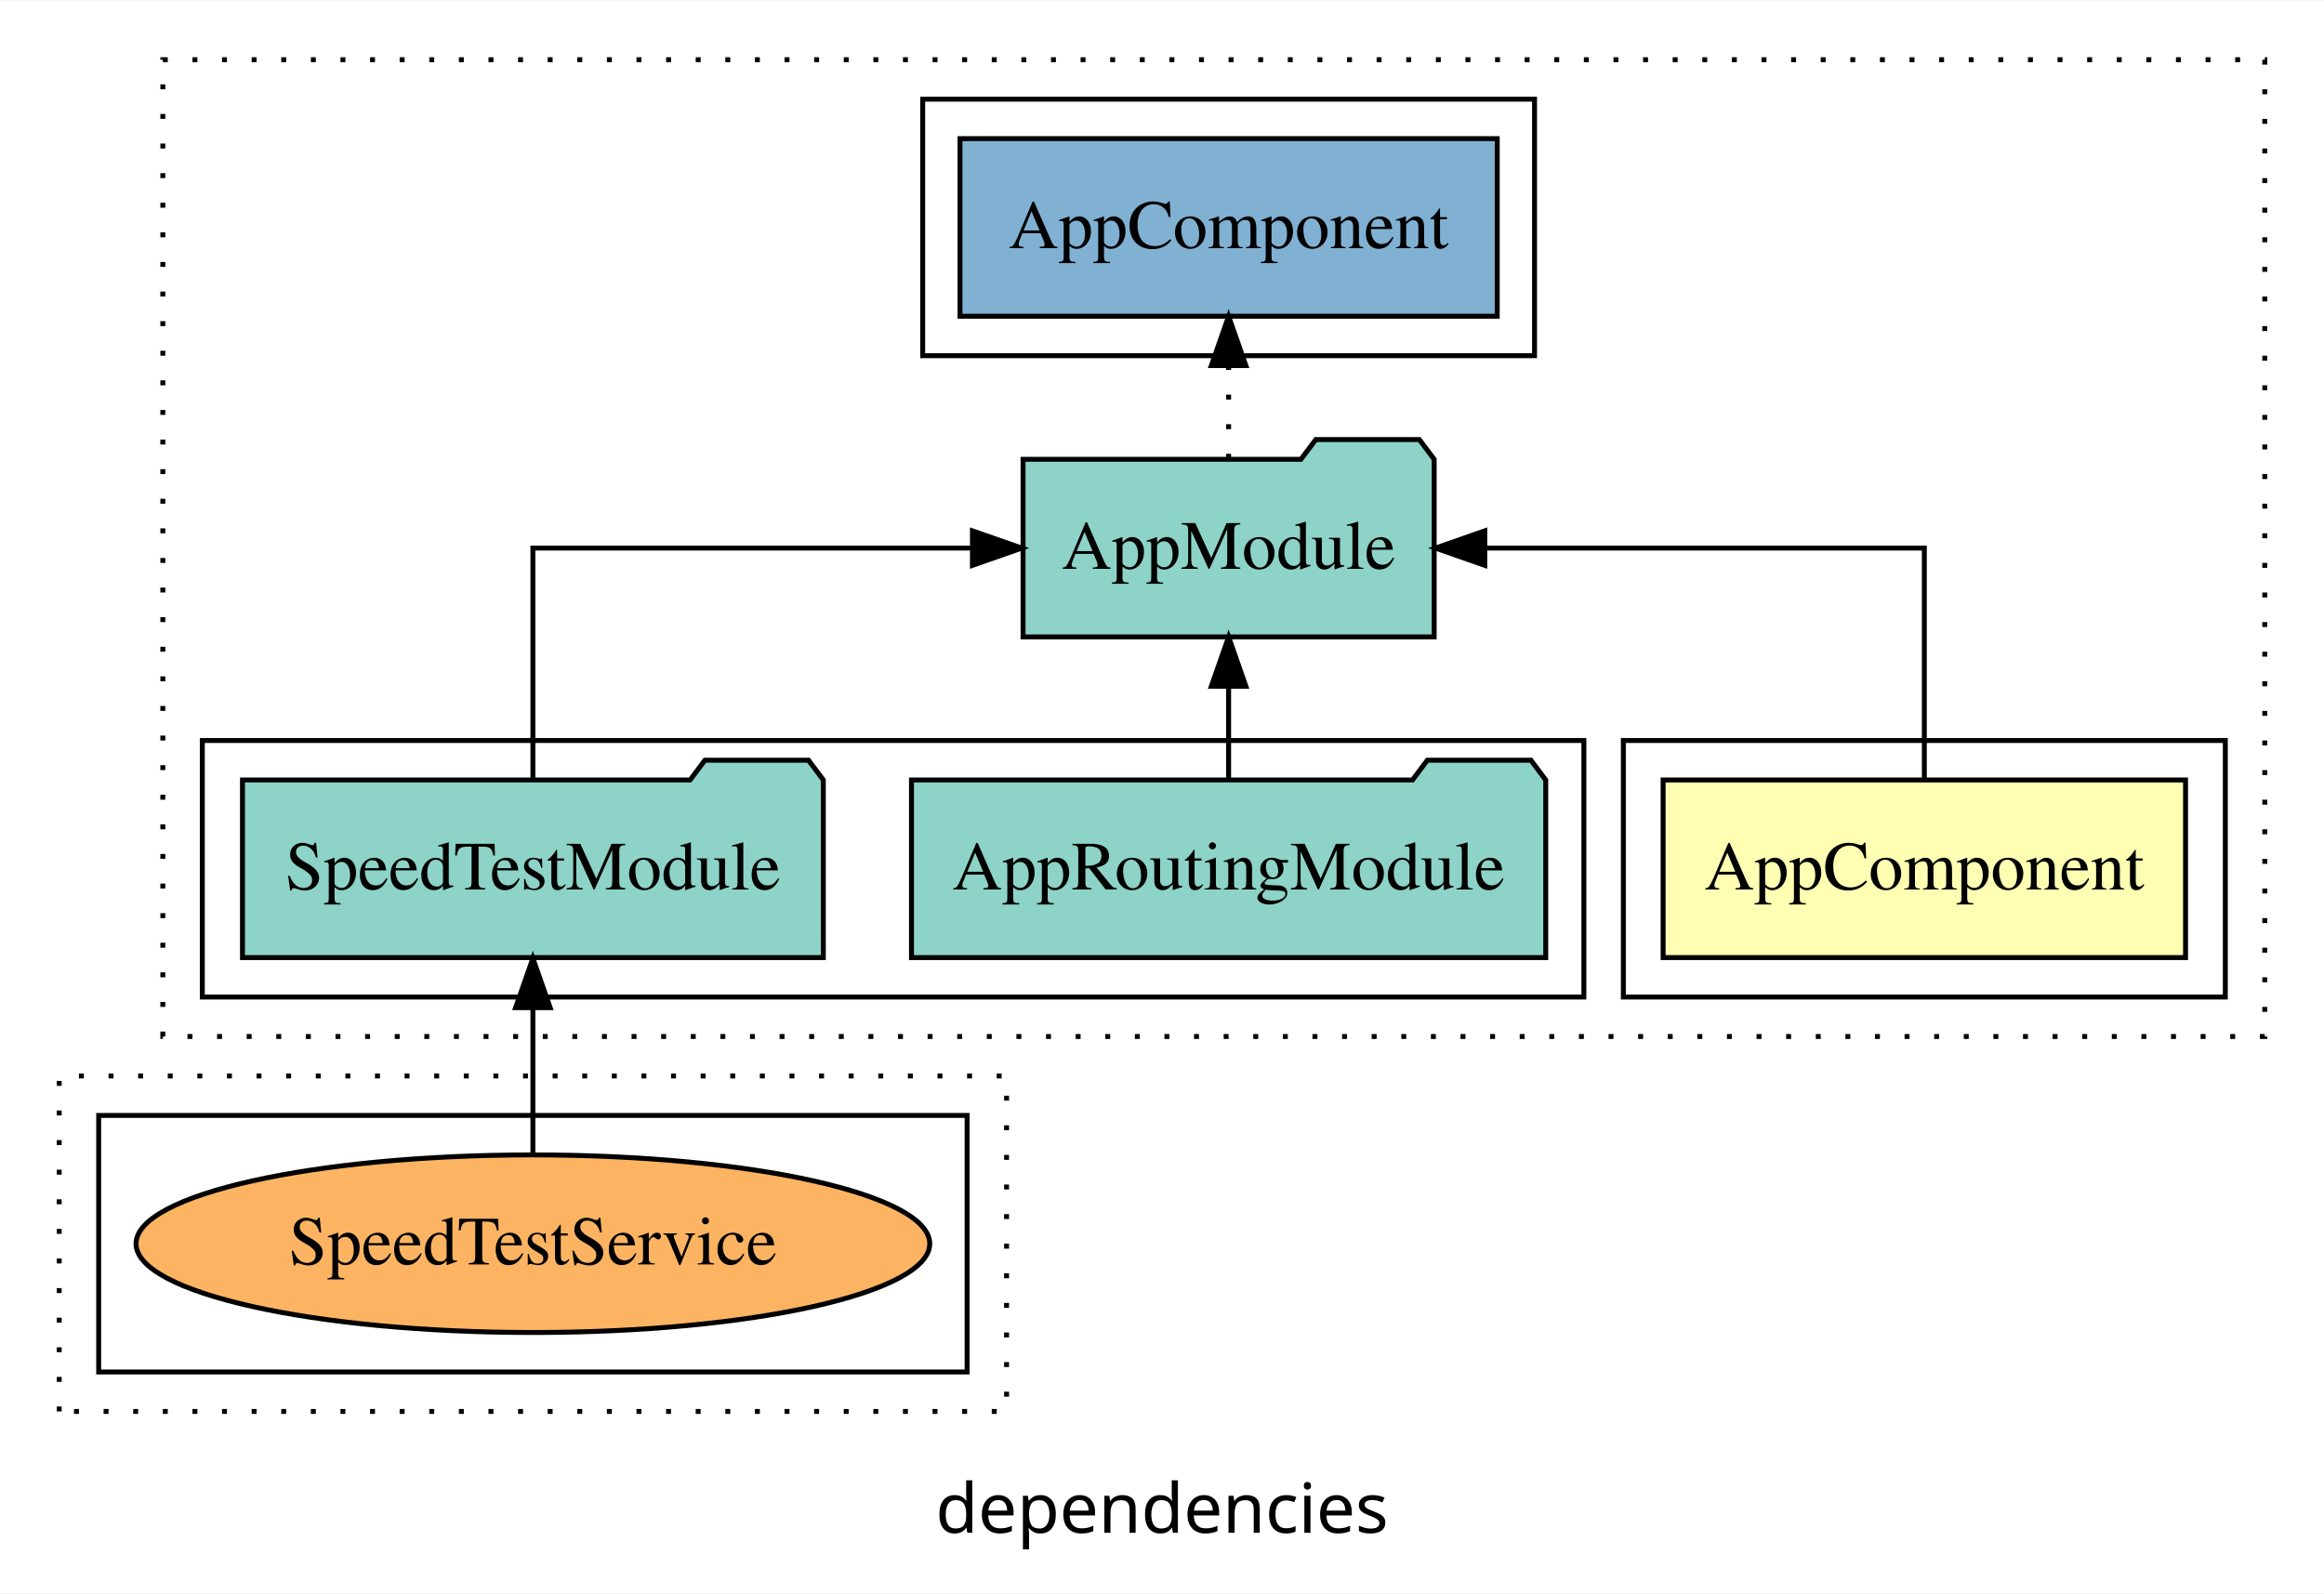
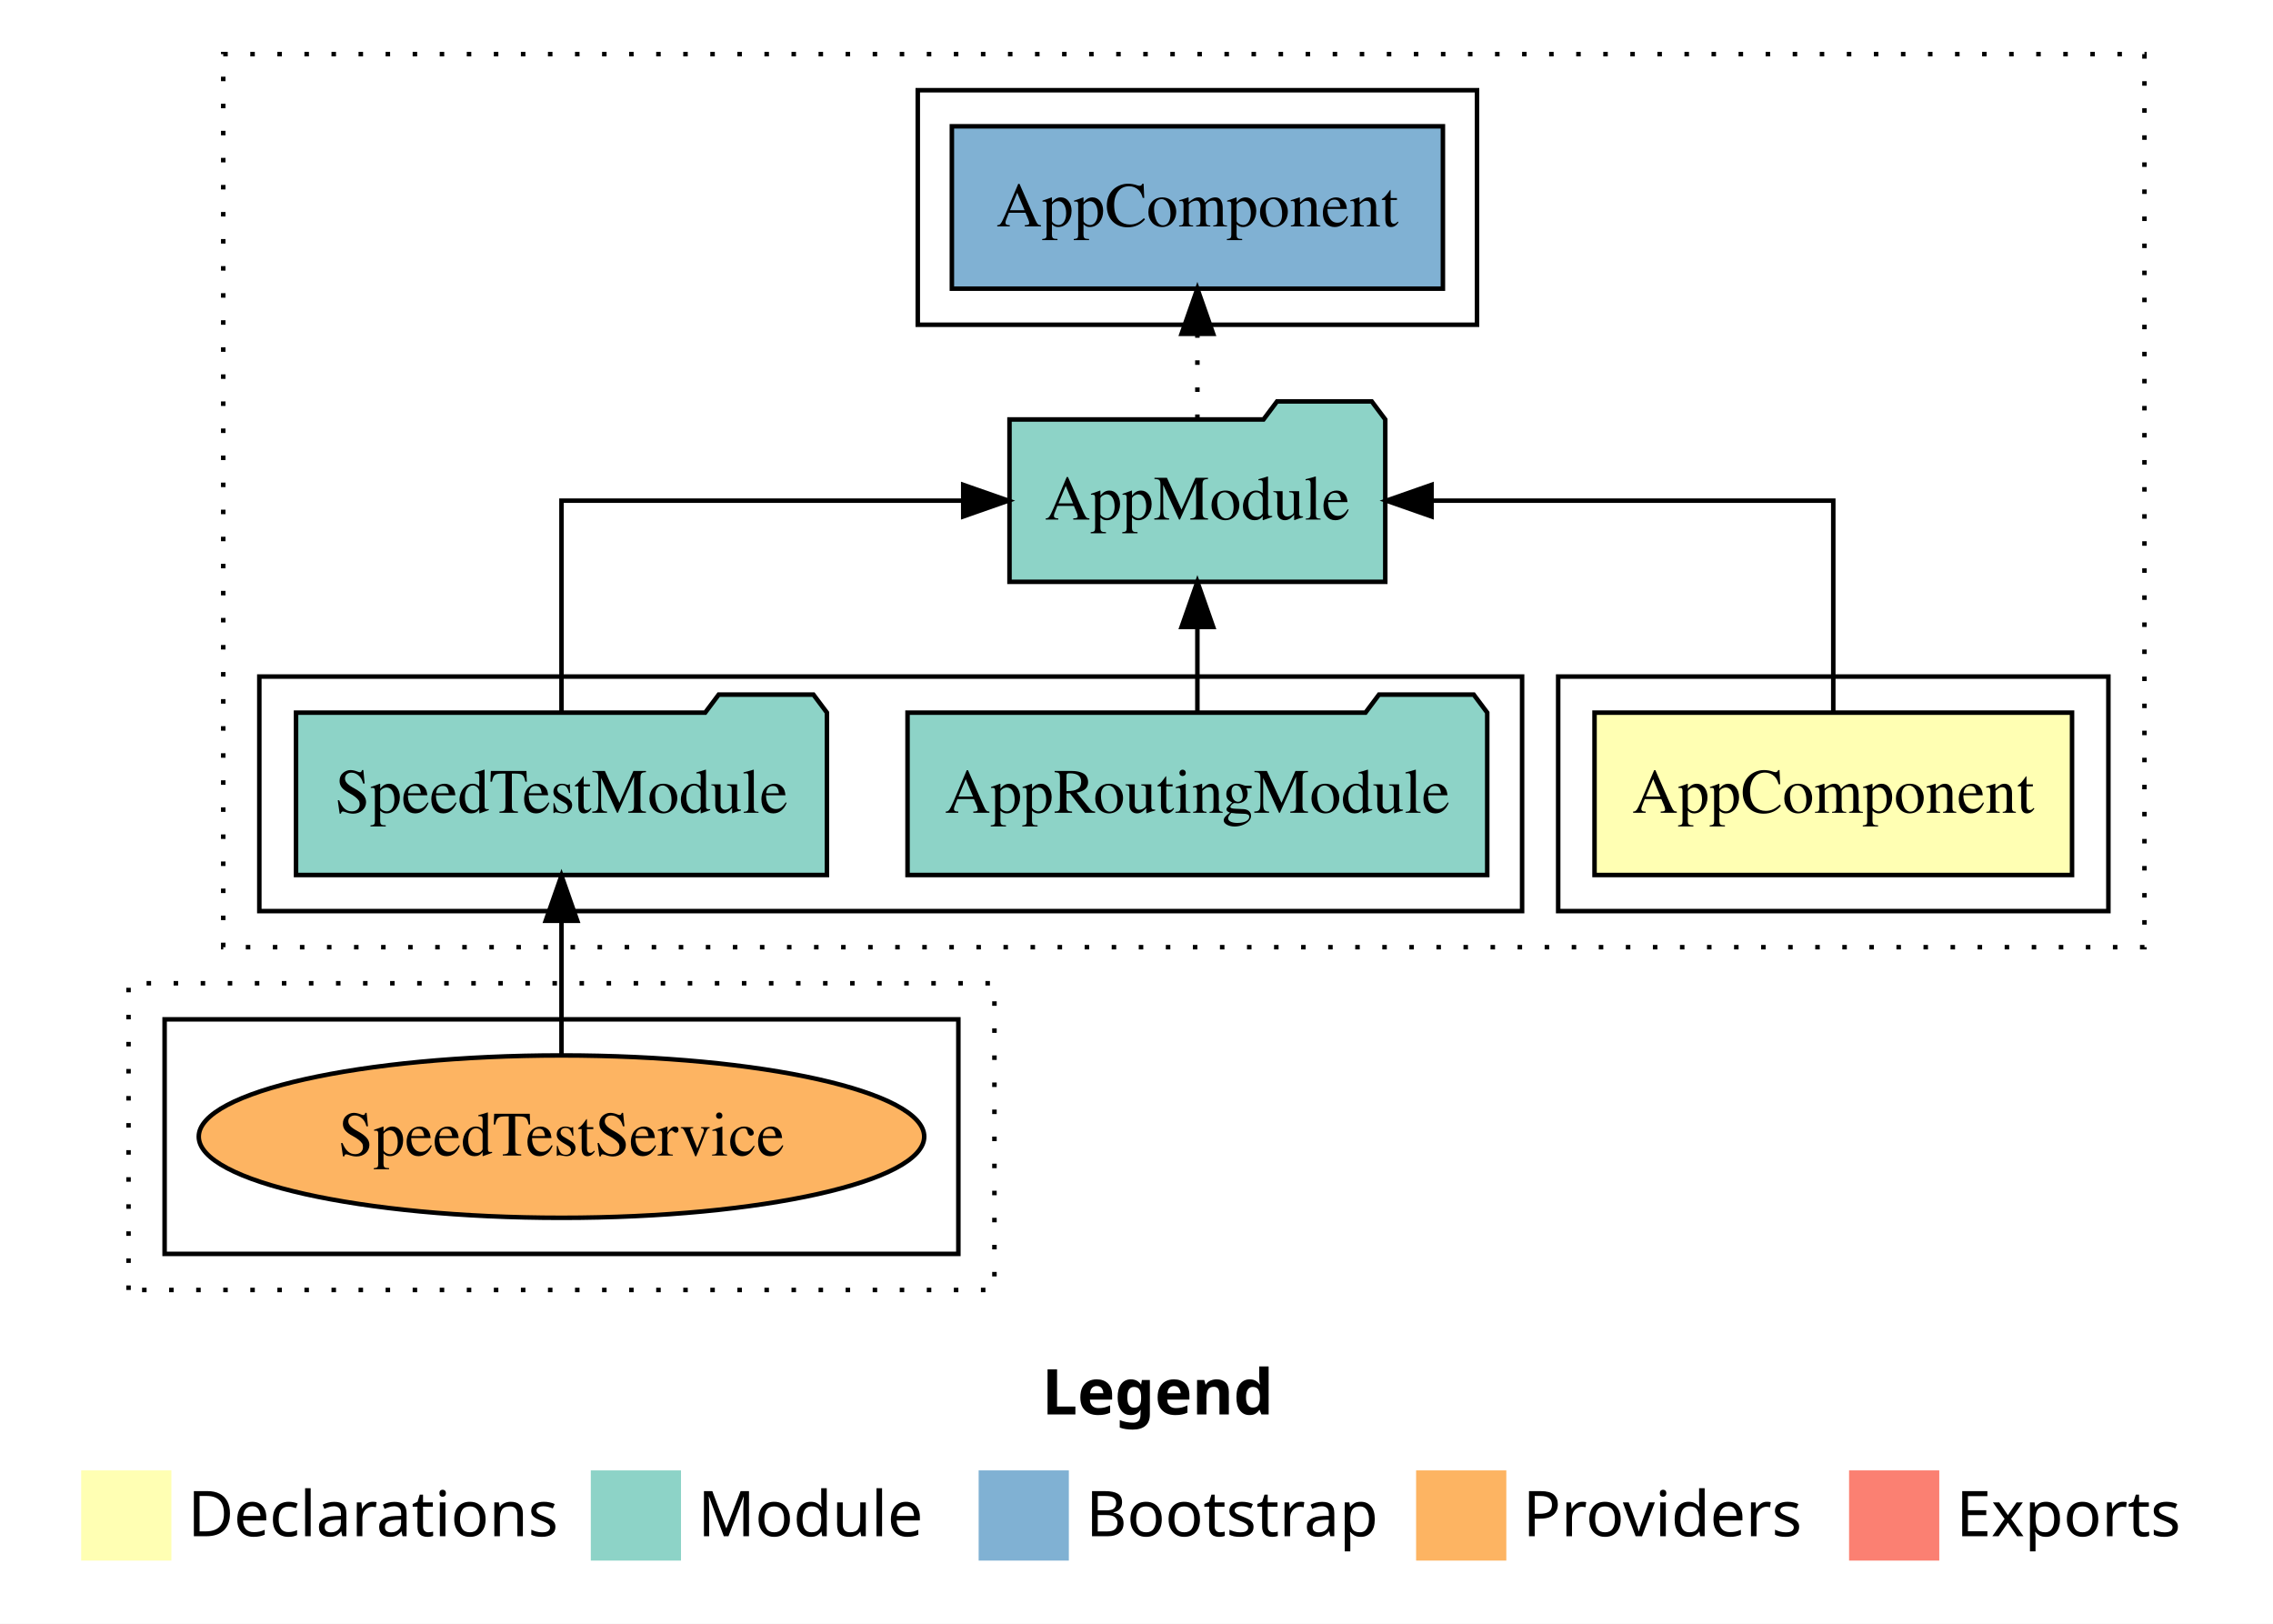
- <svg xmlns="http://www.w3.org/2000/svg" width="471pt" height="323pt" viewBox="0.00 0.00 471.00 322.80">
-   <g id="graph0" class="graph" transform="scale(1 1) rotate(0) translate(4 318.8)">
-     <polygon fill="white" stroke="transparent" points="-4,4 -4,-318.8 467,-318.8 467,4 -4,4" />
-     <text text-anchor="middle" x="231.5" y="-8.2" font-family="sans-serif" font-size="14.00">dependencies</text>
+ <svg xmlns="http://www.w3.org/2000/svg" width="504pt" height="360pt" viewBox="0.00 0.00 504.00 360.00">
+   <g id="graph0" class="graph" transform="scale(1 1) rotate(0) translate(4 356)">
+     <polygon fill="white" stroke="transparent" points="-4,4 -4,-356 500,-356 500,4 -4,4" />
+     <text text-anchor="start" x="227.01" y="-42.4" font-family="Times-12" font-weight="bold" font-size="14.00">Legend</text>
+     <polygon fill="#ffffb3" stroke="transparent" points="14,-10 14,-30 34,-30 34,-10 14,-10" />
+     <text text-anchor="start" x="37.63" y="-15.4" font-family="Times-12" font-size="14.00">  Declarations</text>
+     <polygon fill="#8dd3c7" stroke="transparent" points="127,-10 127,-30 147,-30 147,-10 127,-10" />
+     <text text-anchor="start" x="150.73" y="-15.4" font-family="Times-12" font-size="14.00">  Module</text>
+     <polygon fill="#80b1d3" stroke="transparent" points="213,-10 213,-30 233,-30 233,-10 213,-10" />
+     <text text-anchor="start" x="236.78" y="-15.4" font-family="Times-12" font-size="14.00">  Bootstrap</text>
+     <polygon fill="#fdb462" stroke="transparent" points="310,-10 310,-30 330,-30 330,-10 310,-10" />
+     <text text-anchor="start" x="333.67" y="-15.4" font-family="Times-12" font-size="14.00">  Providers</text>
+     <polygon fill="#fb8072" stroke="transparent" points="406,-10 406,-30 426,-30 426,-10 406,-10" />
+     <text text-anchor="start" x="429.73" y="-15.4" font-family="Times-12" font-size="14.00">  Exports</text>
    <g id="clust1" class="cluster">
-       <polygon fill="none" stroke="black" stroke-dasharray="1,5" points="29,-108.8 29,-306.8 455,-306.8 455,-108.8 29,-108.8" />
+       <polygon fill="none" stroke="black" stroke-dasharray="1,5" points="45.5,-146 45.5,-344 471.5,-344 471.5,-146 45.5,-146" />
    </g>
    <g id="clust2" class="cluster">
-       <polygon fill="none" stroke="black" points="325,-116.8 325,-168.8 447,-168.8 447,-116.8 325,-116.8" />
+       <polygon fill="none" stroke="black" points="341.5,-154 341.5,-206 463.5,-206 463.5,-154 341.5,-154" />
    </g>
    <g id="clust4" class="cluster">
-       <polygon fill="none" stroke="black" points="37,-116.8 37,-168.8 317,-168.8 317,-116.8 37,-116.8" />
+       <polygon fill="none" stroke="black" points="53.5,-154 53.5,-206 333.5,-206 333.5,-154 53.5,-154" />
    </g>
    <g id="clust6" class="cluster">
-       <polygon fill="none" stroke="black" points="183,-246.8 183,-298.8 307,-298.8 307,-246.8 183,-246.8" />
+       <polygon fill="none" stroke="black" points="199.5,-284 199.5,-336 323.5,-336 323.5,-284 199.5,-284" />
    </g>
    <g id="clust14" class="cluster">
-       <polygon fill="none" stroke="black" stroke-dasharray="1,5" points="8,-32.8 8,-100.8 200,-100.8 200,-32.8 8,-32.8" />
+       <polygon fill="none" stroke="black" stroke-dasharray="1,5" points="24.5,-70 24.5,-138 216.5,-138 216.5,-70 24.5,-70" />
    </g>
    <g id="clust19" class="cluster">
-       <polygon fill="none" stroke="black" points="16,-40.8 16,-92.8 192,-92.8 192,-40.8 16,-40.8" />
+       <polygon fill="none" stroke="black" points="32.5,-78 32.5,-130 208.5,-130 208.5,-78 32.5,-78" />
    </g>
    <g id="node1" class="node">
-       <polygon fill="#ffffb3" stroke="black" points="438.94,-160.8 333.06,-160.8 333.06,-124.8 438.94,-124.8 438.94,-160.8" />
-       <text text-anchor="middle" x="386" y="-138.6" font-family="Times,serif" font-size="14.00">AppComponent</text>
+       <polygon fill="#ffffb3" stroke="black" points="455.44,-198 349.56,-198 349.56,-162 455.44,-162 455.44,-198" />
+       <text text-anchor="middle" x="402.5" y="-175.8" font-family="Times,serif" font-size="14.00">AppComponent</text>
    </g>
    <g id="node2" class="node">
-       <polygon fill="#8dd3c7" stroke="black" points="286.66,-225.8 283.66,-229.8 262.66,-229.8 259.66,-225.8 203.34,-225.8 203.34,-189.8 286.66,-189.8 286.66,-225.8" />
-       <text text-anchor="middle" x="245" y="-203.6" font-family="Times,serif" font-size="14.00">AppModule</text>
+       <polygon fill="#8dd3c7" stroke="black" points="303.16,-263 300.16,-267 279.16,-267 276.16,-263 219.84,-263 219.84,-227 303.16,-227 303.16,-263" />
+       <text text-anchor="middle" x="261.5" y="-240.8" font-family="Times,serif" font-size="14.00">AppModule</text>
    </g>
    <g id="edge1" class="edge">
-       <path fill="none" stroke="black" d="M386,-160.91C386,-180.14 386,-207.8 386,-207.8 386,-207.8 296.92,-207.8 296.92,-207.8" />
-       <polygon fill="black" stroke="black" points="296.92,-204.3 286.92,-207.8 296.92,-211.3 296.92,-204.3" />
+       <path fill="none" stroke="black" d="M402.5,-198.11C402.5,-217.34 402.5,-245 402.5,-245 402.5,-245 313.42,-245 313.42,-245" />
+       <polygon fill="black" stroke="black" points="313.42,-241.5 303.42,-245 313.42,-248.5 313.42,-241.5" />
    </g>
    <g id="node5" class="node">
-       <polygon fill="#80b1d3" stroke="black" points="299.44,-290.8 190.56,-290.8 190.56,-254.8 299.44,-254.8 299.44,-290.8" />
-       <text text-anchor="middle" x="245" y="-268.6" font-family="Times,serif" font-size="14.00">AppComponent </text>
+       <polygon fill="#80b1d3" stroke="black" points="315.94,-328 207.06,-328 207.06,-292 315.94,-292 315.94,-328" />
+       <text text-anchor="middle" x="261.5" y="-305.8" font-family="Times,serif" font-size="14.00">AppComponent </text>
    </g>
    <g id="edge4" class="edge">
-       <path fill="none" stroke="black" stroke-dasharray="1,5" d="M245,-225.91C245,-225.91 245,-244.79 245,-244.79" />
-       <polygon fill="black" stroke="black" points="241.5,-244.79 245,-254.79 248.5,-244.79 241.5,-244.79" />
+       <path fill="none" stroke="black" stroke-dasharray="1,5" d="M261.5,-263.11C261.5,-263.11 261.5,-281.99 261.5,-281.99" />
+       <polygon fill="black" stroke="black" points="258,-281.99 261.5,-291.99 265,-281.99 258,-281.99" />
    </g>
    <g id="node3" class="node">
-       <polygon fill="#8dd3c7" stroke="black" points="309.27,-160.8 306.27,-164.8 285.27,-164.8 282.27,-160.8 180.73,-160.8 180.73,-124.8 309.27,-124.8 309.27,-160.8" />
-       <text text-anchor="middle" x="245" y="-138.6" font-family="Times,serif" font-size="14.00">AppRoutingModule</text>
+       <polygon fill="#8dd3c7" stroke="black" points="325.77,-198 322.77,-202 301.77,-202 298.77,-198 197.23,-198 197.23,-162 325.77,-162 325.77,-198" />
+       <text text-anchor="middle" x="261.5" y="-175.8" font-family="Times,serif" font-size="14.00">AppRoutingModule</text>
    </g>
    <g id="edge2" class="edge">
-       <path fill="none" stroke="black" d="M245,-160.91C245,-160.91 245,-179.79 245,-179.79" />
-       <polygon fill="black" stroke="black" points="241.5,-179.79 245,-189.79 248.5,-179.79 241.5,-179.79" />
+       <path fill="none" stroke="black" d="M261.5,-198.11C261.5,-198.11 261.5,-216.99 261.5,-216.99" />
+       <polygon fill="black" stroke="black" points="258,-216.99 261.5,-226.99 265,-216.99 258,-216.99" />
    </g>
    <g id="node4" class="node">
-       <polygon fill="#8dd3c7" stroke="black" points="162.86,-160.8 159.86,-164.8 138.86,-164.8 135.86,-160.8 45.14,-160.8 45.14,-124.8 162.86,-124.8 162.86,-160.8" />
-       <text text-anchor="middle" x="104" y="-138.6" font-family="Times,serif" font-size="14.00">SpeedTestModule</text>
+       <polygon fill="#8dd3c7" stroke="black" points="179.36,-198 176.36,-202 155.36,-202 152.36,-198 61.64,-198 61.64,-162 179.36,-162 179.36,-198" />
+       <text text-anchor="middle" x="120.5" y="-175.8" font-family="Times,serif" font-size="14.00">SpeedTestModule</text>
    </g>
    <g id="edge3" class="edge">
-       <path fill="none" stroke="black" d="M104,-160.91C104,-180.14 104,-207.8 104,-207.8 104,-207.8 193.08,-207.8 193.08,-207.8" />
-       <polygon fill="black" stroke="black" points="193.08,-211.3 203.08,-207.8 193.08,-204.3 193.08,-211.3" />
+       <path fill="none" stroke="black" d="M120.5,-198.11C120.5,-217.34 120.5,-245 120.5,-245 120.5,-245 209.58,-245 209.58,-245" />
+       <polygon fill="black" stroke="black" points="209.58,-248.5 219.58,-245 209.58,-241.5 209.58,-248.5" />
    </g>
    <g id="node6" class="node">
-       <ellipse fill="#fdb462" stroke="black" cx="104" cy="-66.8" rx="80.43" ry="18" />
-       <text text-anchor="middle" x="104" y="-62.6" font-family="Times,serif" font-size="14.00">SpeedTestService</text>
+       <ellipse fill="#fdb462" stroke="black" cx="120.5" cy="-104" rx="80.43" ry="18" />
+       <text text-anchor="middle" x="120.5" y="-99.8" font-family="Times,serif" font-size="14.00">SpeedTestService</text>
    </g>
    <g id="edge5" class="edge">
-       <path fill="none" stroke="black" d="M104,-84.81C104,-84.81 104,-114.65 104,-114.65" />
-       <polygon fill="black" stroke="black" points="100.5,-114.65 104,-124.65 107.5,-114.65 100.5,-114.65" />
+       <path fill="none" stroke="black" d="M120.5,-122.01C120.5,-122.01 120.5,-151.85 120.5,-151.85" />
+       <polygon fill="black" stroke="black" points="117,-151.85 120.5,-161.85 124,-151.85 117,-151.85" />
    </g>
  </g>
</svg>
